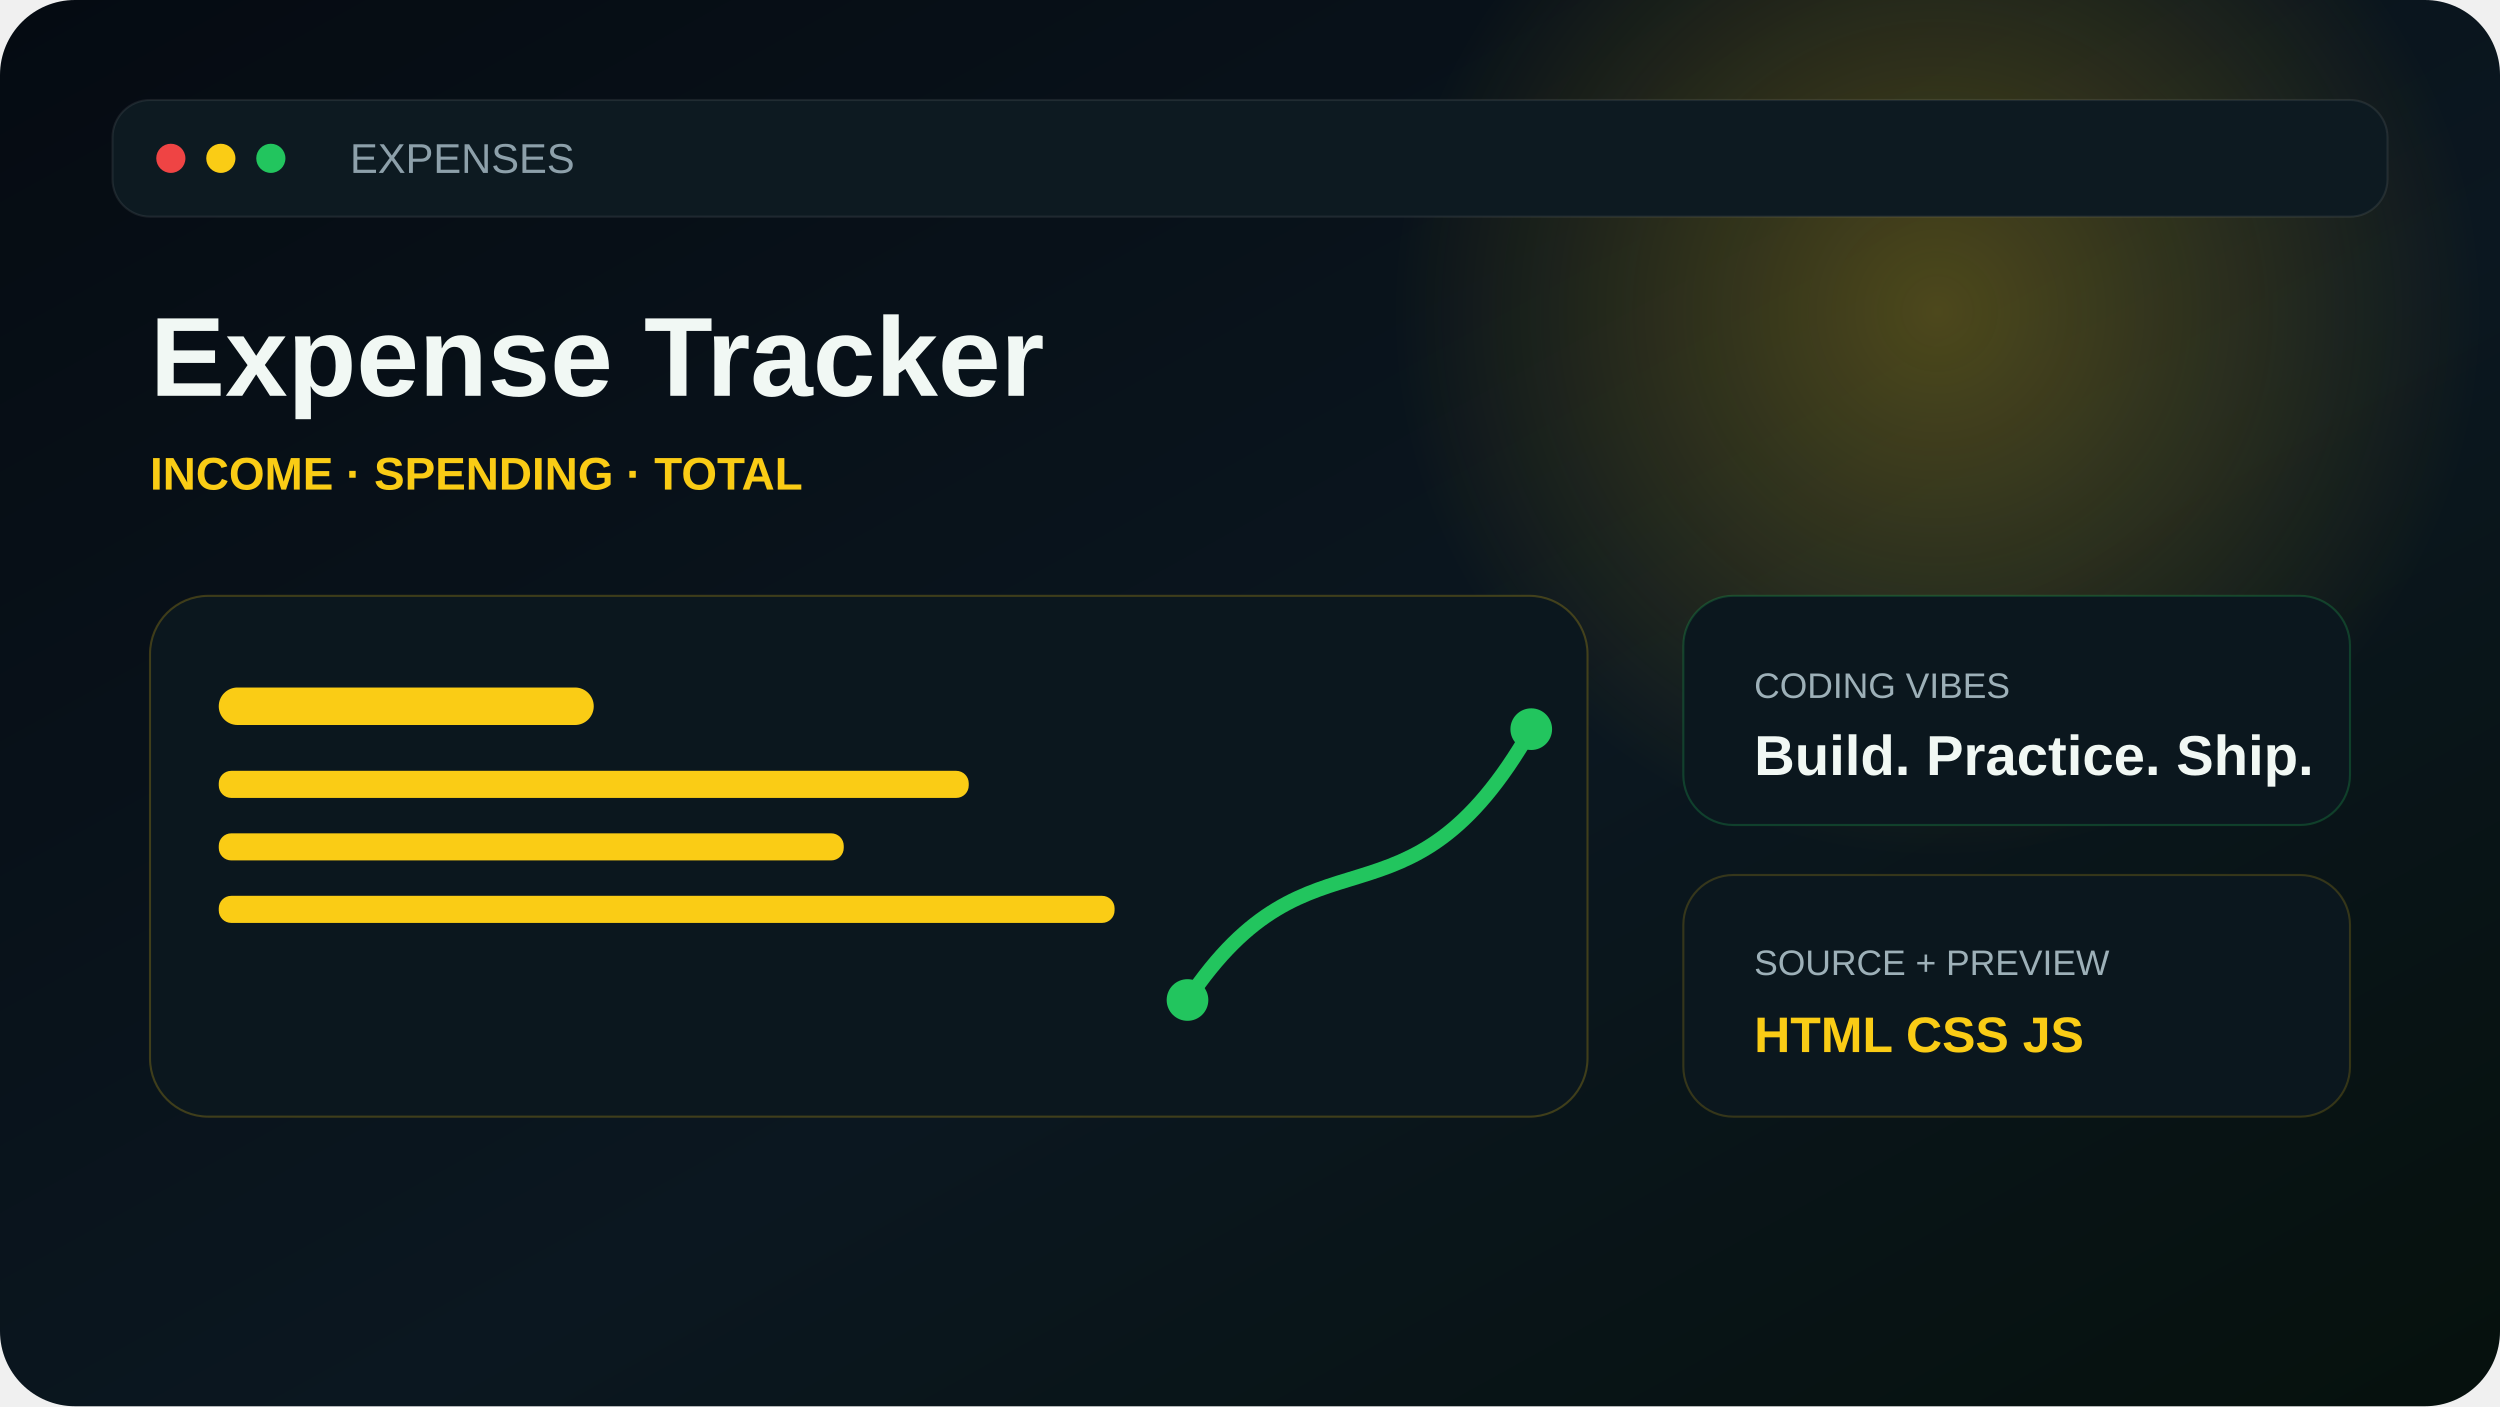
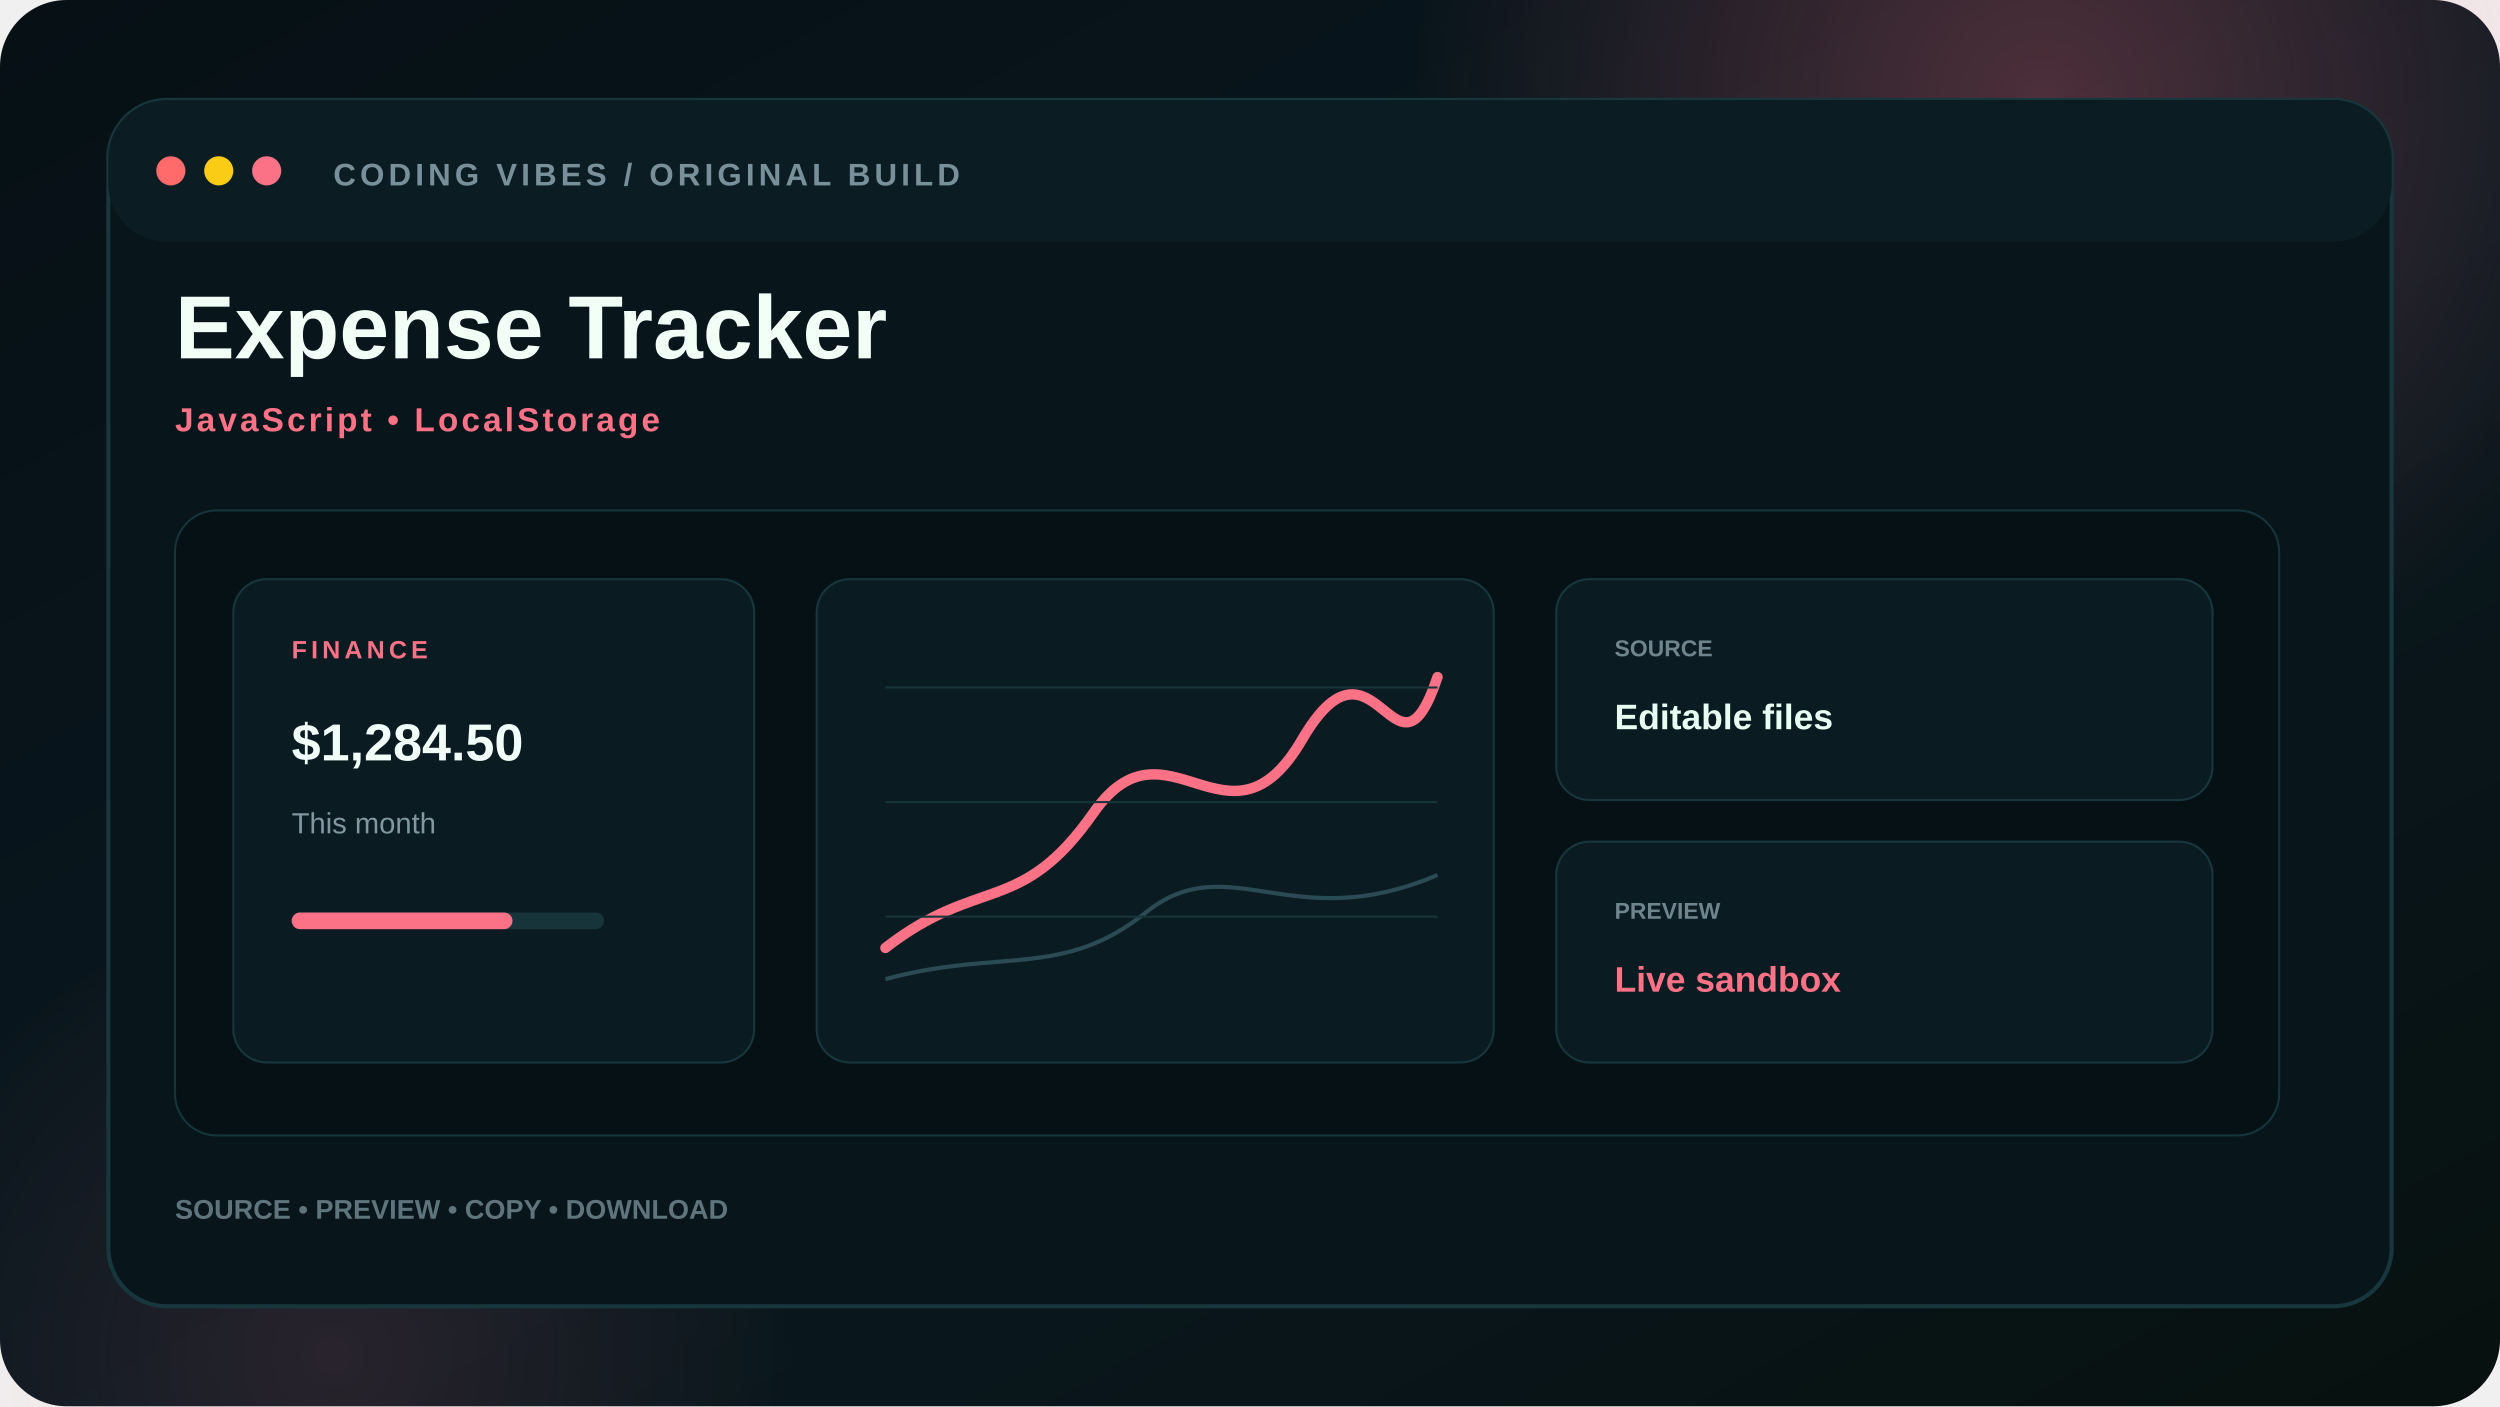
- <svg xmlns="http://www.w3.org/2000/svg" viewBox="0 0 1200 675">
+ <svg xmlns="http://www.w3.org/2000/svg" width="1200" height="675" viewBox="0 0 1200 675" role="img" aria-labelledby="title desc">
  <defs>
    <linearGradient id="bg" x1="0" y1="0" x2="1" y2="1">
-       <stop stop-color="#050b12" />
-       <stop offset=".58" stop-color="#0b1720" />
-       <stop offset="1" stop-color="#06110d" />
+       <stop stop-color="#061015" />
+       <stop offset=".55" stop-color="#0A1820" />
+       <stop offset="1" stop-color="#07110F" />
    </linearGradient>
    <radialGradient id="glow">
-       <stop stop-color="#facc15" stop-opacity=".28" />
-       <stop offset="1" stop-color="#facc15" stop-opacity="0" />
+       <stop stop-color="#FB7185" stop-opacity=".28" />
+       <stop offset="1" stop-color="#FB7185" stop-opacity="0" />
    </radialGradient>
+     <filter id="shadow">
+       <feDropShadow dx="0" dy="18" stdDeviation="25" flood-color="#000" flood-opacity=".42" />
+     </filter>
  </defs>
-   <rect width="1200" height="675" rx="36" fill="url(#bg)" />
-   <circle cx="930" cy="150" r="260" fill="url(#glow)" />
-   <rect x="54" y="48" width="1092" height="56" rx="18" fill="#0d1a21" stroke="#ffffff" stroke-opacity=".08" />
-   <circle cx="82" cy="76" r="7" fill="#ef4444" />
-   <circle cx="106" cy="76" r="7" fill="#facc15" />
-   <circle cx="130" cy="76" r="7" fill="#22c55e" />
-   <text x="168" y="83" fill="#8da0aa" font-family="Arial,sans-serif" font-size="20">EXPENSES</text>
-   <text x="72" y="190" fill="#f1f8f4" font-family="Arial,sans-serif" font-size="54" font-weight="800">Expense Tracker</text>
-   <text x="72" y="235" fill="#facc15" font-family="Arial,sans-serif" font-size="22" font-weight="700">INCOME   ·   SPENDING   ·   TOTAL</text>
-   <rect x="72" y="286" width="690" height="250" rx="28" fill="#0b171e" stroke="#facc15" stroke-opacity=".22" />
-   <rect x="808" y="286" width="320" height="110" rx="24" fill="#0b171e" stroke="#22c55e" stroke-opacity=".24" />
-   <rect x="808" y="420" width="320" height="116" rx="24" fill="#0b171e" stroke="#facc15" stroke-opacity=".18" />
-   <g fill="#facc15">
-     <rect x="105" y="330" width="180" height="18" rx="9" />
-     <rect x="105" y="370" width="360" height="13" rx="6" />
-     <rect x="105" y="400" width="300" height="13" rx="6" />
-     <rect x="105" y="430" width="430" height="13" rx="6" />
-   </g>
-   <path d="M570 480 C630 390 675 455 735 350" fill="none" stroke="#22c55e" stroke-width="7" stroke-linecap="round" />
-   <circle cx="570" cy="480" r="10" fill="#22c55e" />
-   <circle cx="735" cy="350" r="10" fill="#22c55e" />
-   <text x="842" y="335" fill="#9db0b8" font-family="Arial,sans-serif" font-size="17">CODING VIBES</text>
-   <text x="842" y="372" fill="#f1f8f4" font-family="Arial,sans-serif" font-size="27" font-weight="700">Build. Practice. Ship.</text>
-   <text x="842" y="468" fill="#9db0b8" font-family="Arial,sans-serif" font-size="17">SOURCE + PREVIEW</text>
-   <text x="842" y="505" fill="#facc15" font-family="Arial,sans-serif" font-size="24" font-weight="700">HTML  CSS  JS</text>
+   <rect width="1200" height="675" rx="32" fill="url(#bg)" />
+   <circle cx="980" cy="50" r="300" fill="url(#glow)" />
+   <circle cx="160" cy="650" r="220" fill="url(#glow)" opacity=".45" />
+   <rect x="52" y="48" width="1096" height="579" rx="28" fill="#08151B" stroke="#17363D" stroke-width="2" />
+   <rect x="52" y="48" width="1096" height="68" rx="28" fill="#0B1C23" />
+   <circle cx="82" cy="82" r="7" fill="#FF6B6B" />
+   <circle cx="105" cy="82" r="7" fill="#FACC15" />
+   <circle cx="128" cy="82" r="7" fill="#FB7185" />
+   <text x="160" y="89" fill="#78909A" font-family="Arial,sans-serif" font-size="15" font-weight="700" letter-spacing="2">CODING VIBES / ORIGINAL BUILD</text>
+   <text x="84" y="172" fill="#F1FFF7" font-family="Arial,sans-serif" font-size="43" font-weight="800">Expense Tracker</text>
+   <text x="84" y="207" fill="#FB7185" font-family="Arial,sans-serif" font-size="16" font-weight="700" letter-spacing="1.5">JavaScript • LocalStorage</text>
+   <rect x="84" y="245" width="1010" height="300" rx="20" fill="#061116" stroke="#16343B" />
+   <rect x="112" y="278" width="250" height="232" rx="16" fill="#0A1B21" stroke="#17363D" />
+   <text x="140" y="316" fill="#FB7185" font-family="Arial,sans-serif" font-size="12" font-weight="800" letter-spacing="2">FINANCE</text>
+   <text x="140" y="365" fill="#F2FFF8" font-family="Arial,sans-serif" font-size="25" font-weight="800">$1,284.50</text>
+   <text x="140" y="400" fill="#8298A1" font-family="Arial,sans-serif" font-size="14">This month</text>
+   <rect x="140" y="438" width="150" height="8" rx="4" fill="#17343B" />
+   <rect x="140" y="438" width="106" height="8" rx="4" fill="#FB7185" />
+   <rect x="392" y="278" width="325" height="232" rx="16" fill="#0A1B21" stroke="#17363D" />
+   <path d="M425 455 C470 420 490 440 525 390 S590 415 625 355 S670 385 690 325" fill="none" stroke="#FB7185" stroke-width="5" stroke-linecap="round" />
+   <path d="M425 470 C480 455 510 470 550 438 S620 450 690 420" fill="none" stroke="#2A4B53" stroke-width="2" />
+   <line x1="425" y1="330" x2="690" y2="330" stroke="#17343B" />
+   <line x1="425" y1="385" x2="690" y2="385" stroke="#17343B" />
+   <line x1="425" y1="440" x2="690" y2="440" stroke="#17343B" />
+   <rect x="747" y="278" width="315" height="106" rx="16" fill="#0A1B21" stroke="#17363D" />
+   <rect x="747" y="404" width="315" height="106" rx="16" fill="#0A1B21" stroke="#17363D" />
+   <text x="775" y="315" fill="#6F858E" font-family="Arial,sans-serif" font-size="11" font-weight="800">SOURCE</text>
+   <text x="775" y="350" fill="#E8FFF2" font-family="Arial,sans-serif" font-size="17" font-weight="700">Editable files</text>
+   <text x="775" y="441" fill="#6F858E" font-family="Arial,sans-serif" font-size="11" font-weight="800">PREVIEW</text>
+   <text x="775" y="476" fill="#FB7185" font-family="Arial,sans-serif" font-size="17" font-weight="700">Live sandbox</text>
+   <text x="84" y="585" fill="#5F747D" font-family="Arial,sans-serif" font-size="13" font-weight="700">SOURCE • PREVIEW • COPY • DOWNLOAD</text>
</svg>
